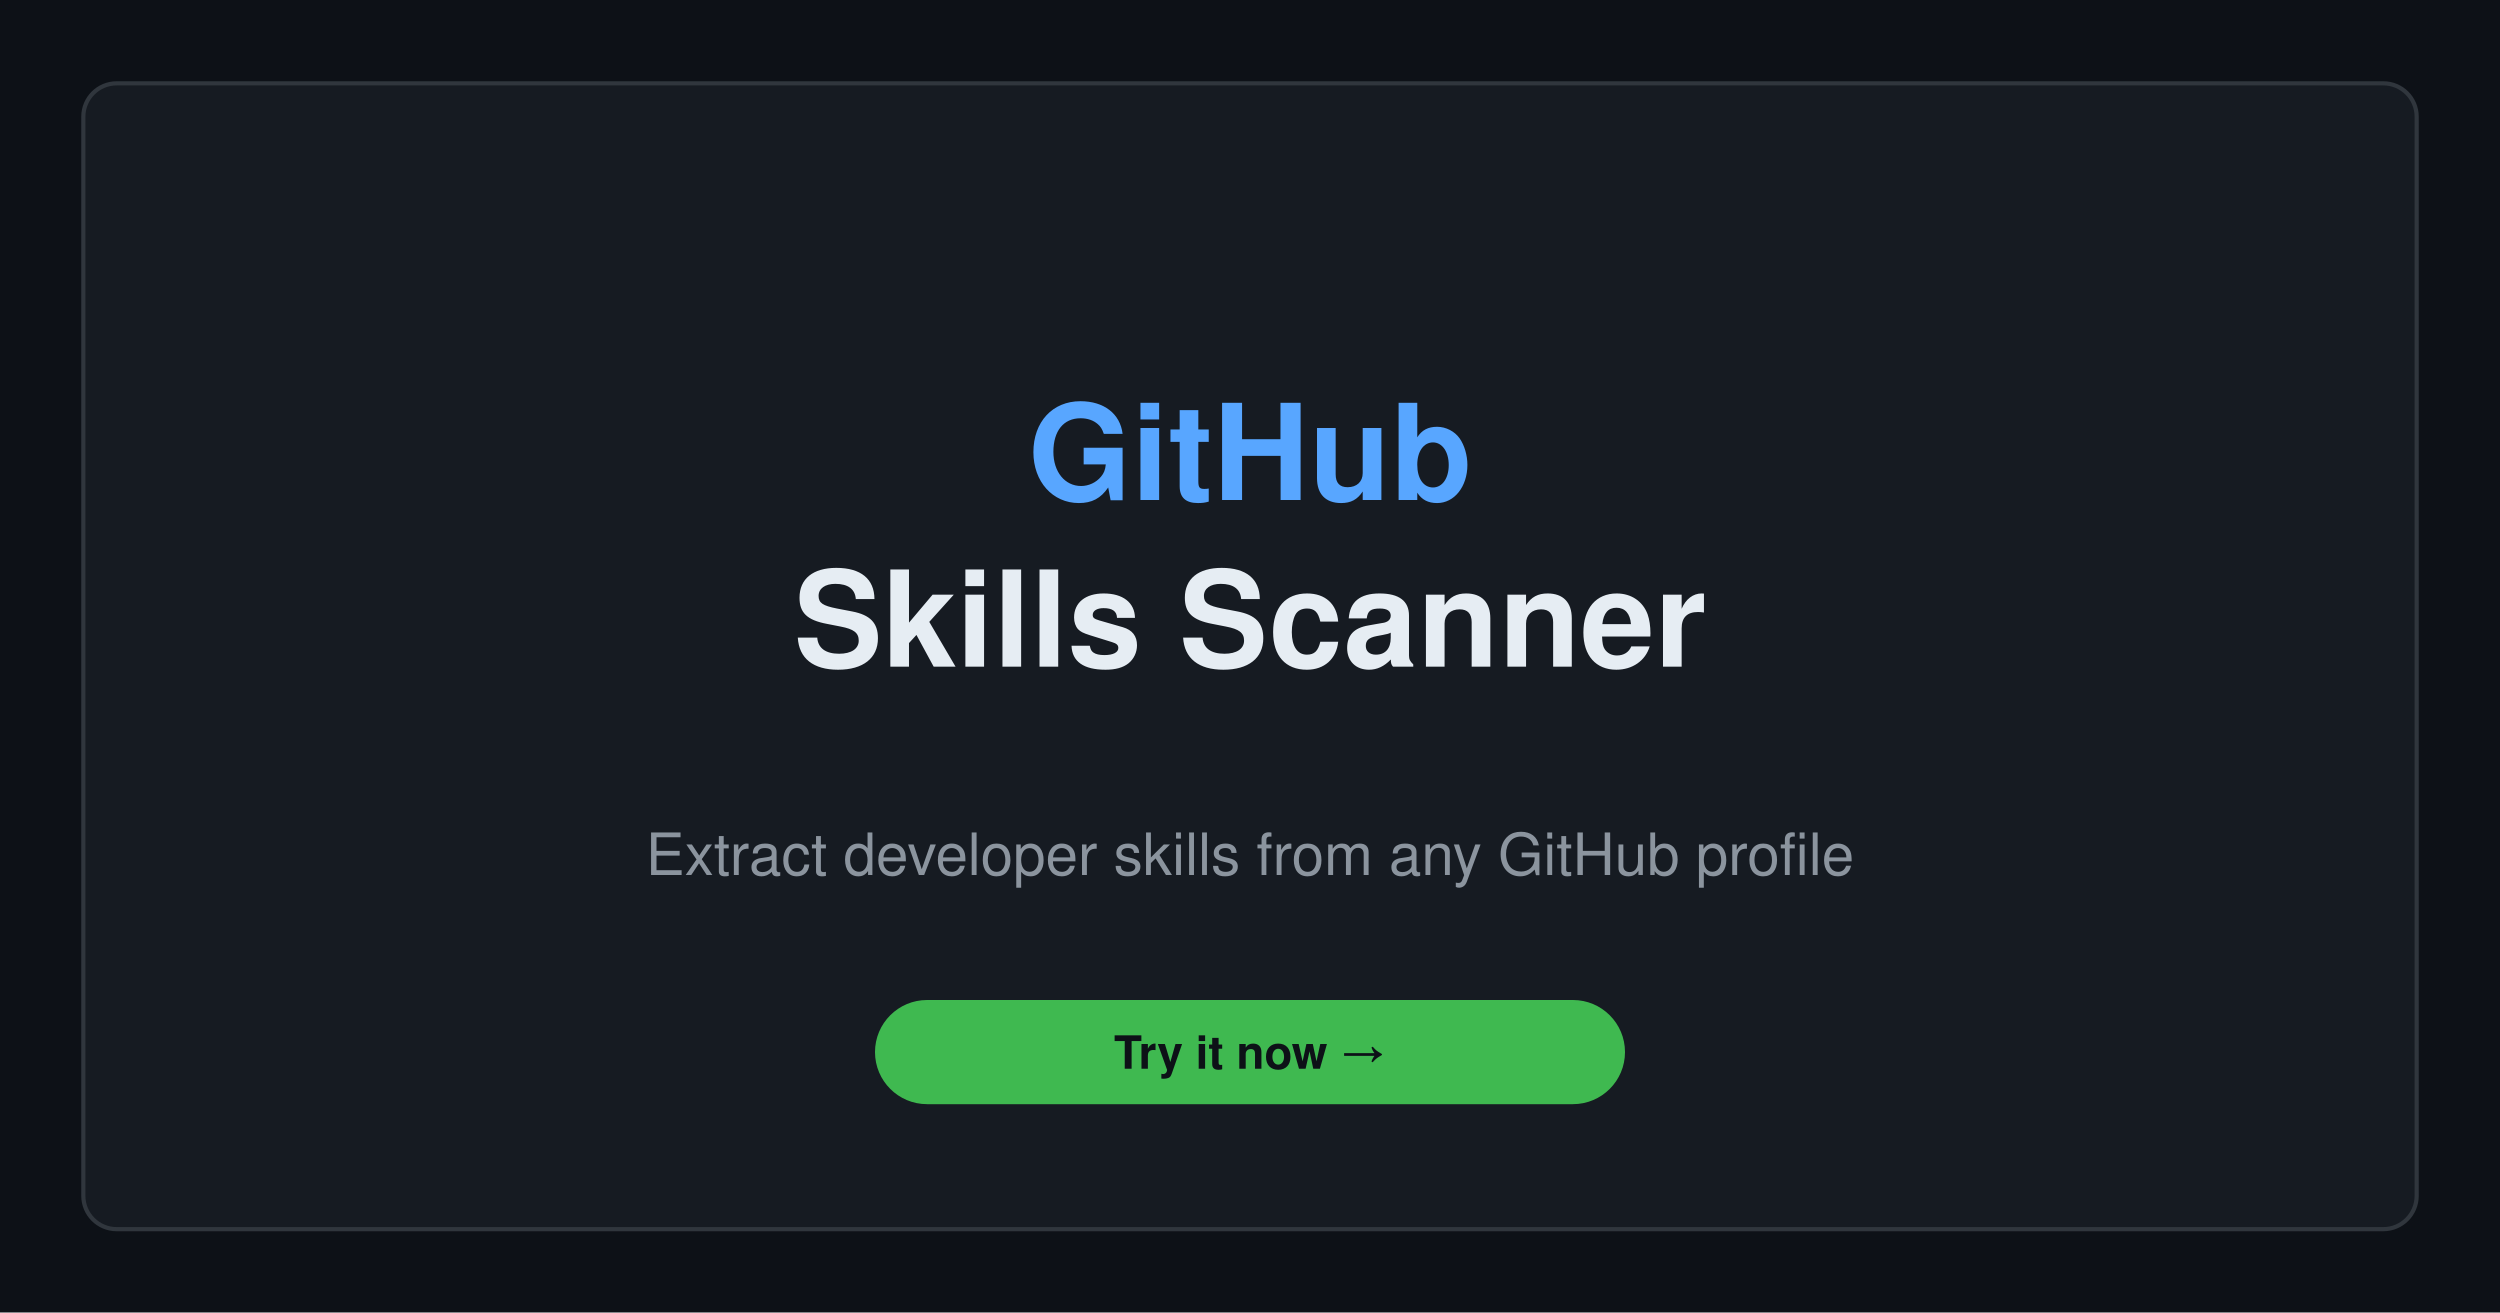
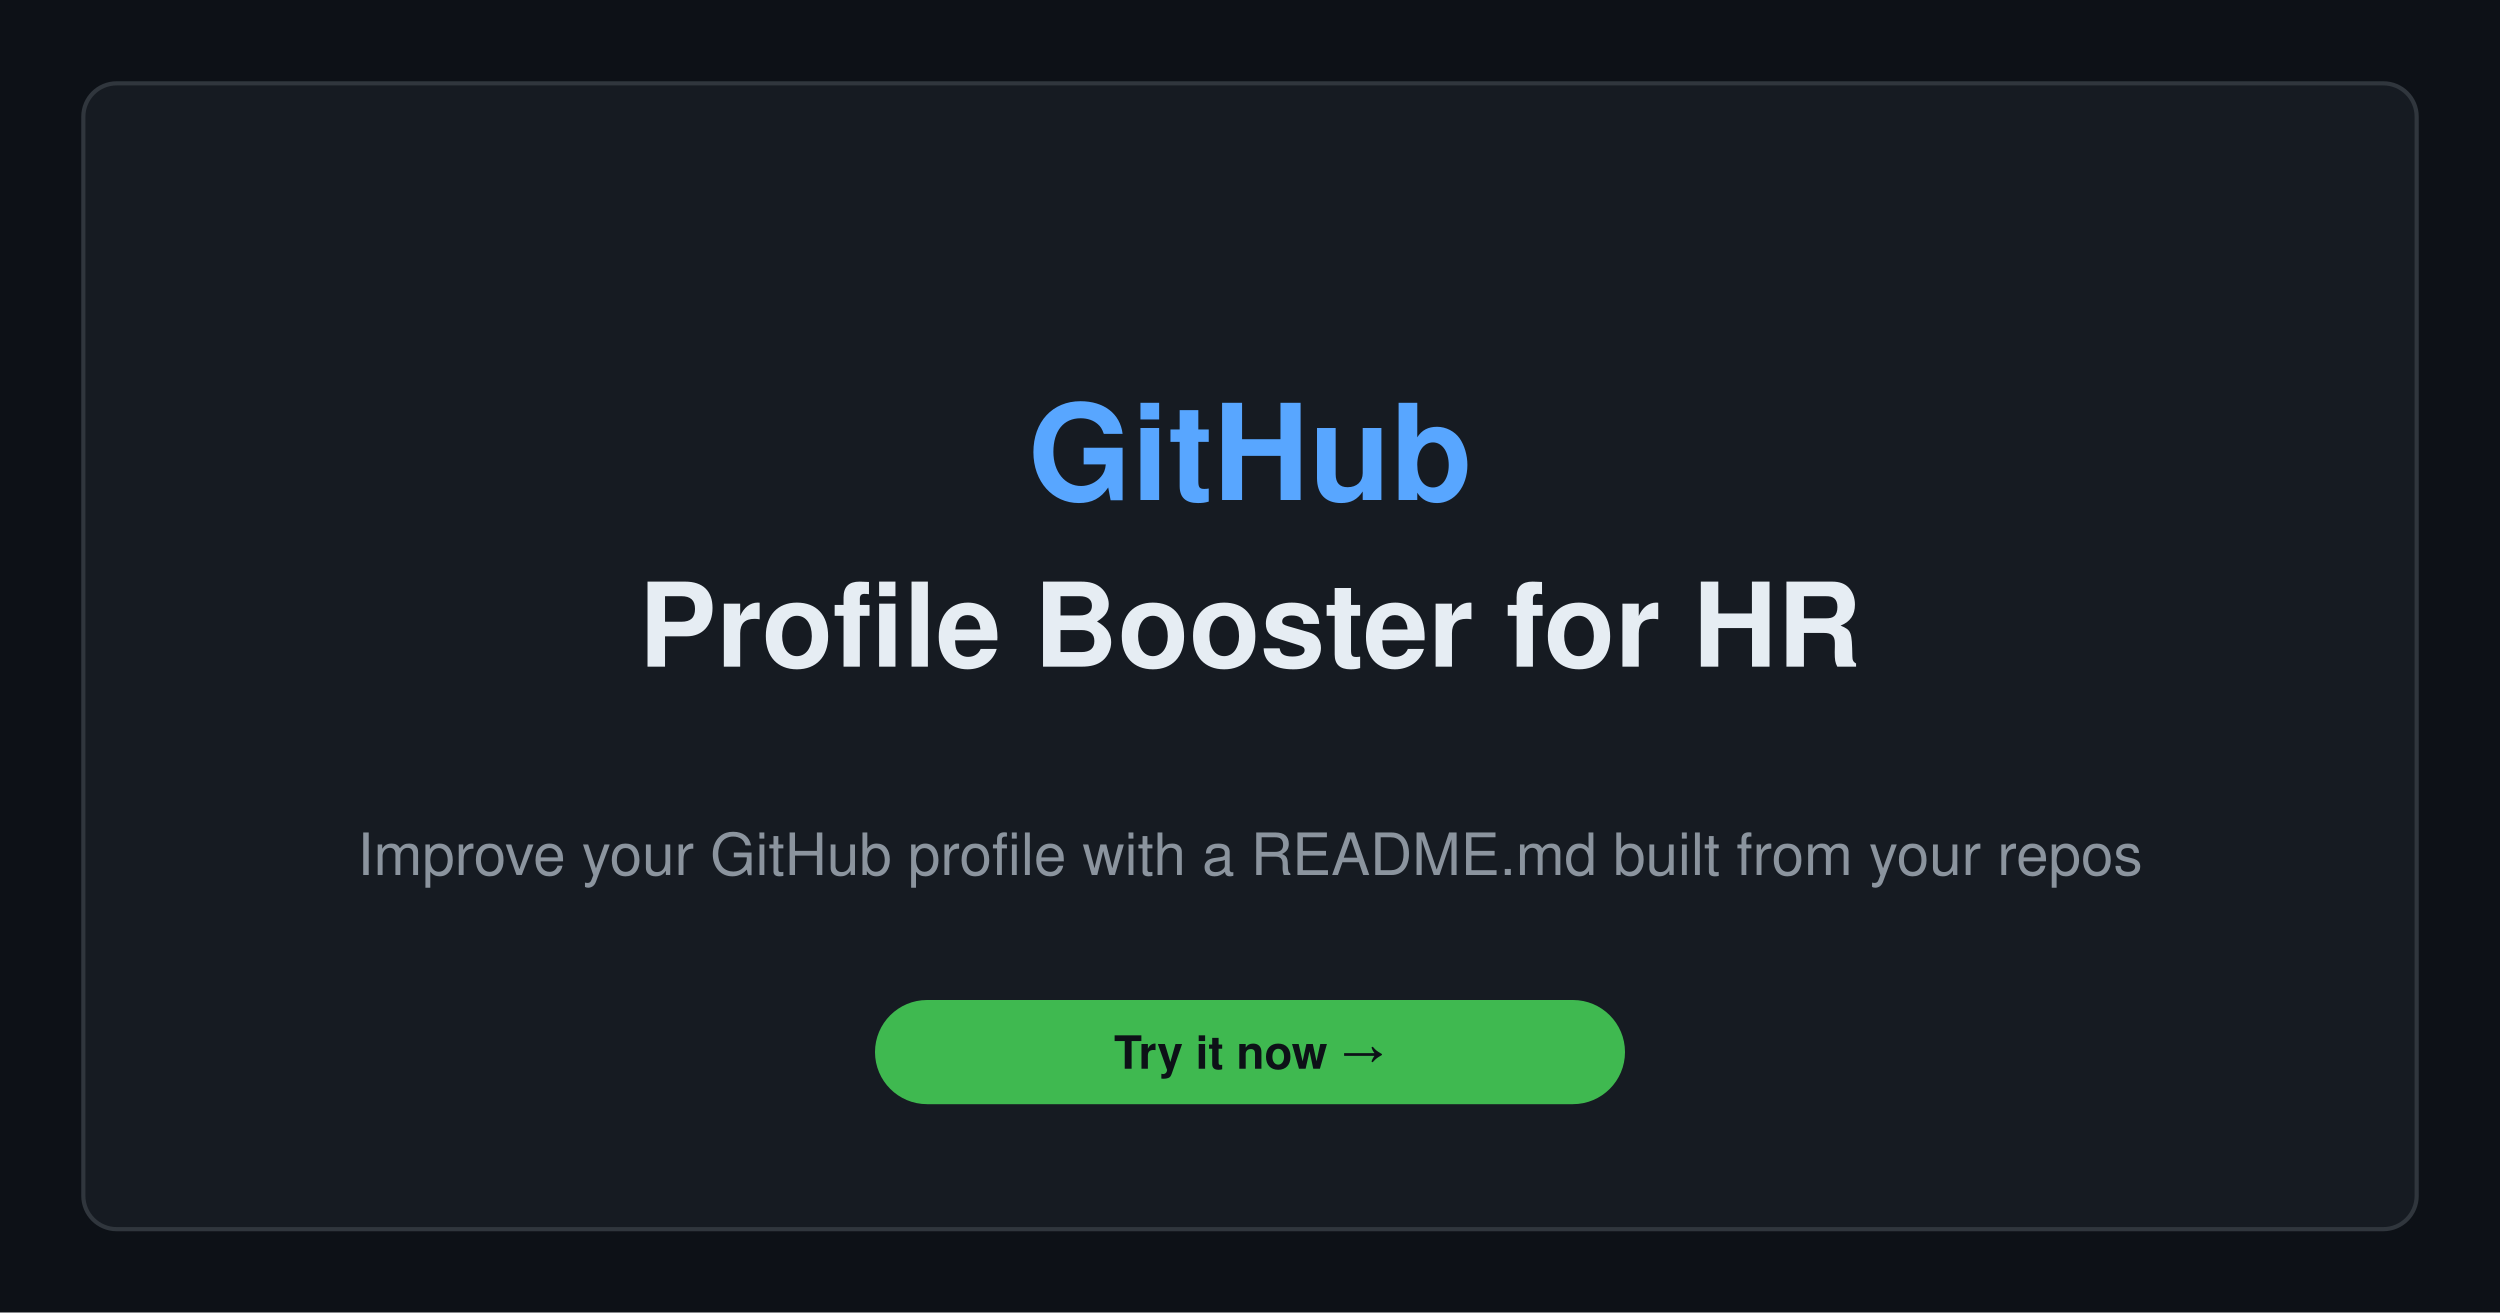
<svg xmlns="http://www.w3.org/2000/svg" width="1200" height="630" viewBox="0 0 1200 630">
  <rect width="1200" height="630" fill="#0d1117" />
  <rect x="40" y="40" width="1120" height="550" rx="16" fill="#161b22" stroke="#30363d" stroke-width="2" />
  <text x="600" y="240" text-anchor="middle" font-family="-apple-system, BlinkMacSystemFont, 'Segoe UI', Helvetica, Arial, sans-serif" font-size="64" font-weight="bold" fill="#58a6ff">GitHub</text>
-   <text x="600" y="320" text-anchor="middle" font-family="-apple-system, BlinkMacSystemFont, 'Segoe UI', Helvetica, Arial, sans-serif" font-size="64" font-weight="bold" fill="#e6edf3">Skills Scanner</text>
-   <text x="600" y="420" text-anchor="middle" font-family="-apple-system, BlinkMacSystemFont, 'Segoe UI', Helvetica, Arial, sans-serif" font-size="28" fill="#8b949e">Extract developer skills from any GitHub profile</text>
+   <text x="600" y="320" text-anchor="middle" font-family="-apple-system, BlinkMacSystemFont, 'Segoe UI', Helvetica, Arial, sans-serif" font-size="56" font-weight="bold" fill="#e6edf3">Profile Booster for HR</text>
+   <text x="600" y="420" text-anchor="middle" font-family="-apple-system, BlinkMacSystemFont, 'Segoe UI', Helvetica, Arial, sans-serif" font-size="28" fill="#8b949e">Improve your GitHub profile with a README.md built from your repos</text>
  <rect x="420" y="480" width="360" height="50" rx="25" fill="#3fb950" />
  <text x="600" y="513" text-anchor="middle" font-family="-apple-system, BlinkMacSystemFont, 'Segoe UI', Helvetica, Arial, sans-serif" font-size="22" font-weight="600" fill="#0d1117">Try it now →</text>
</svg>
